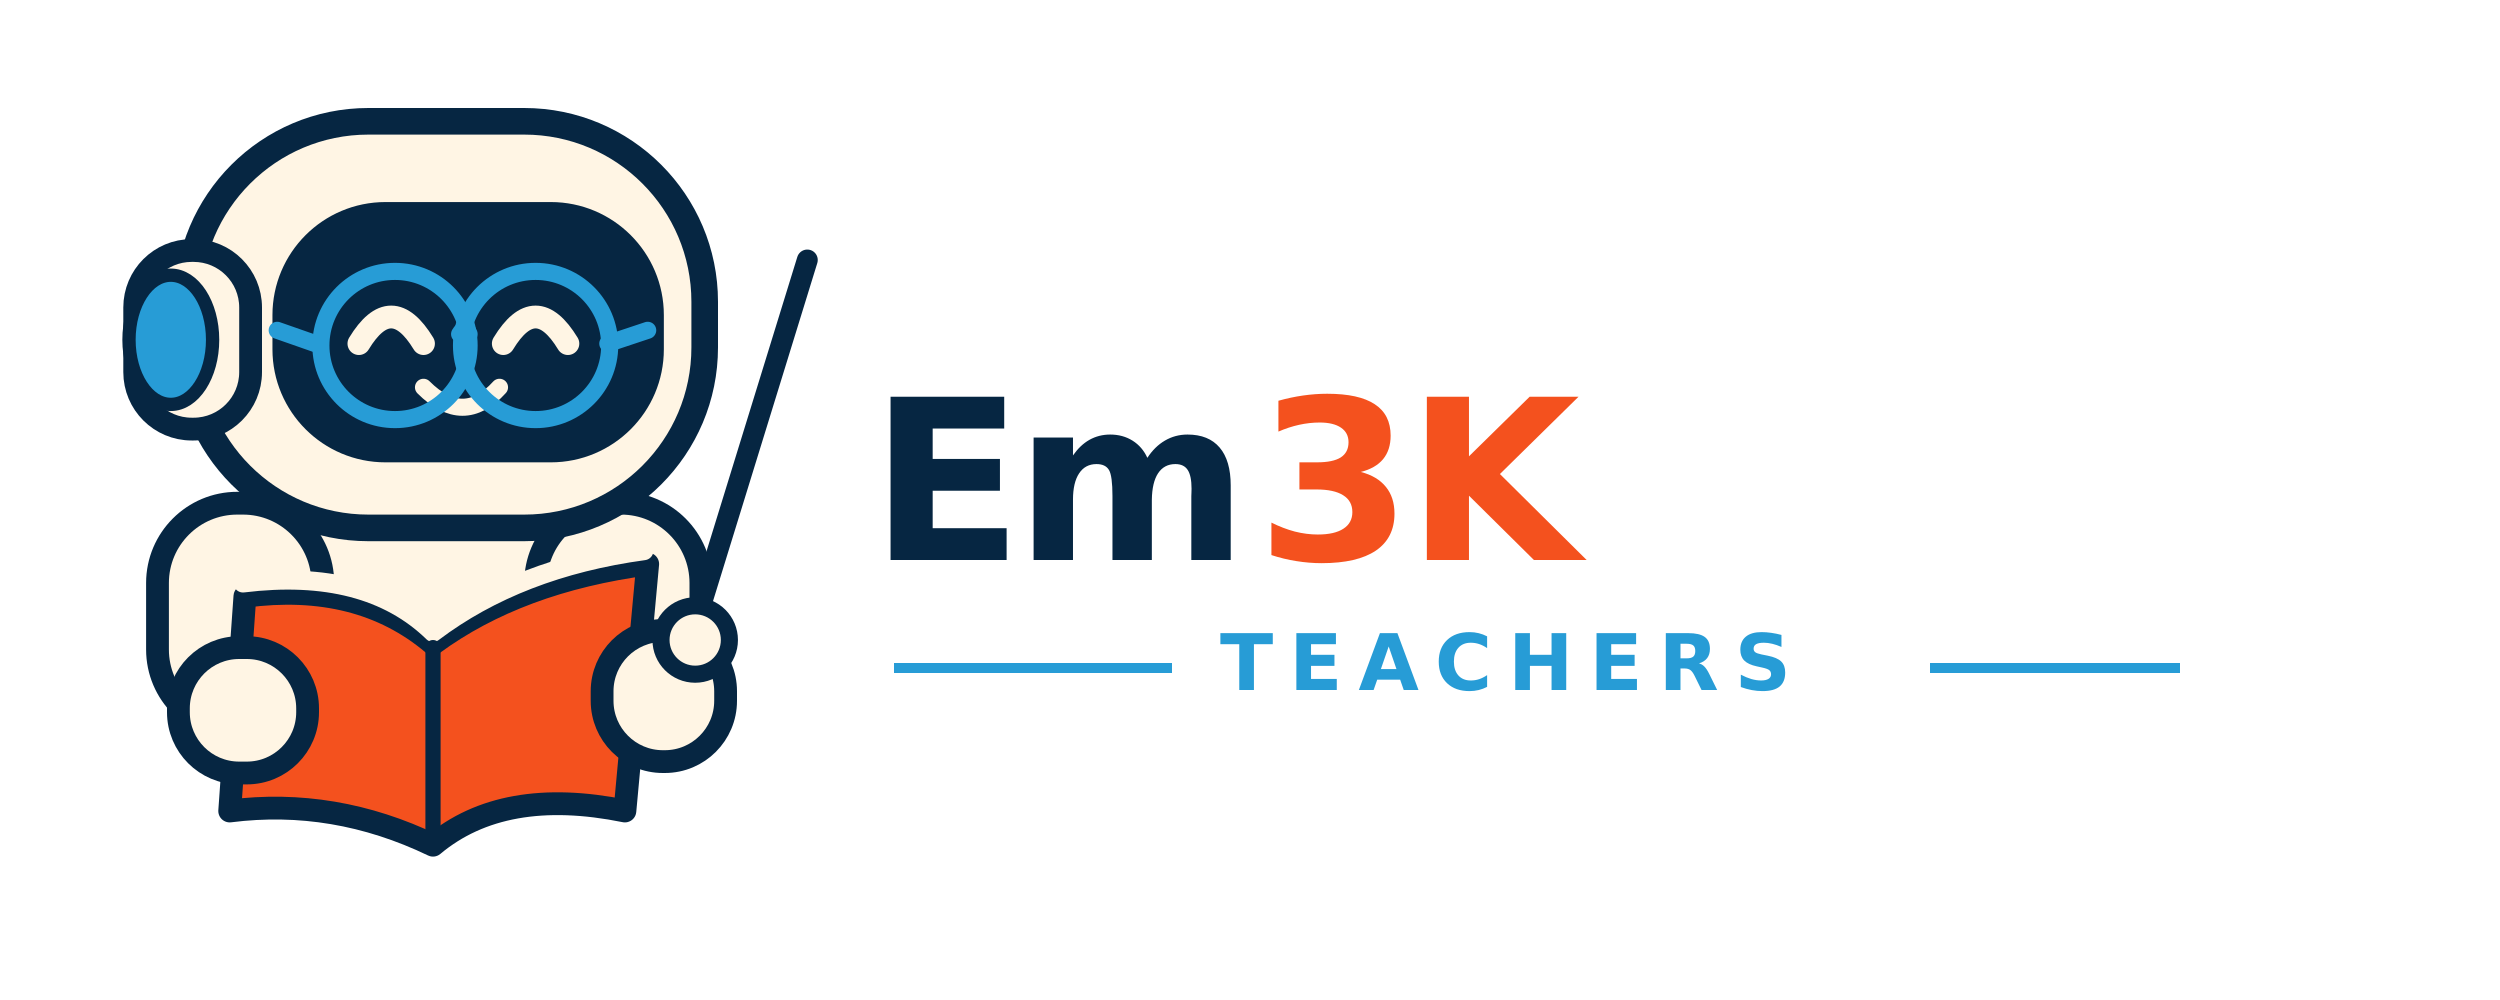
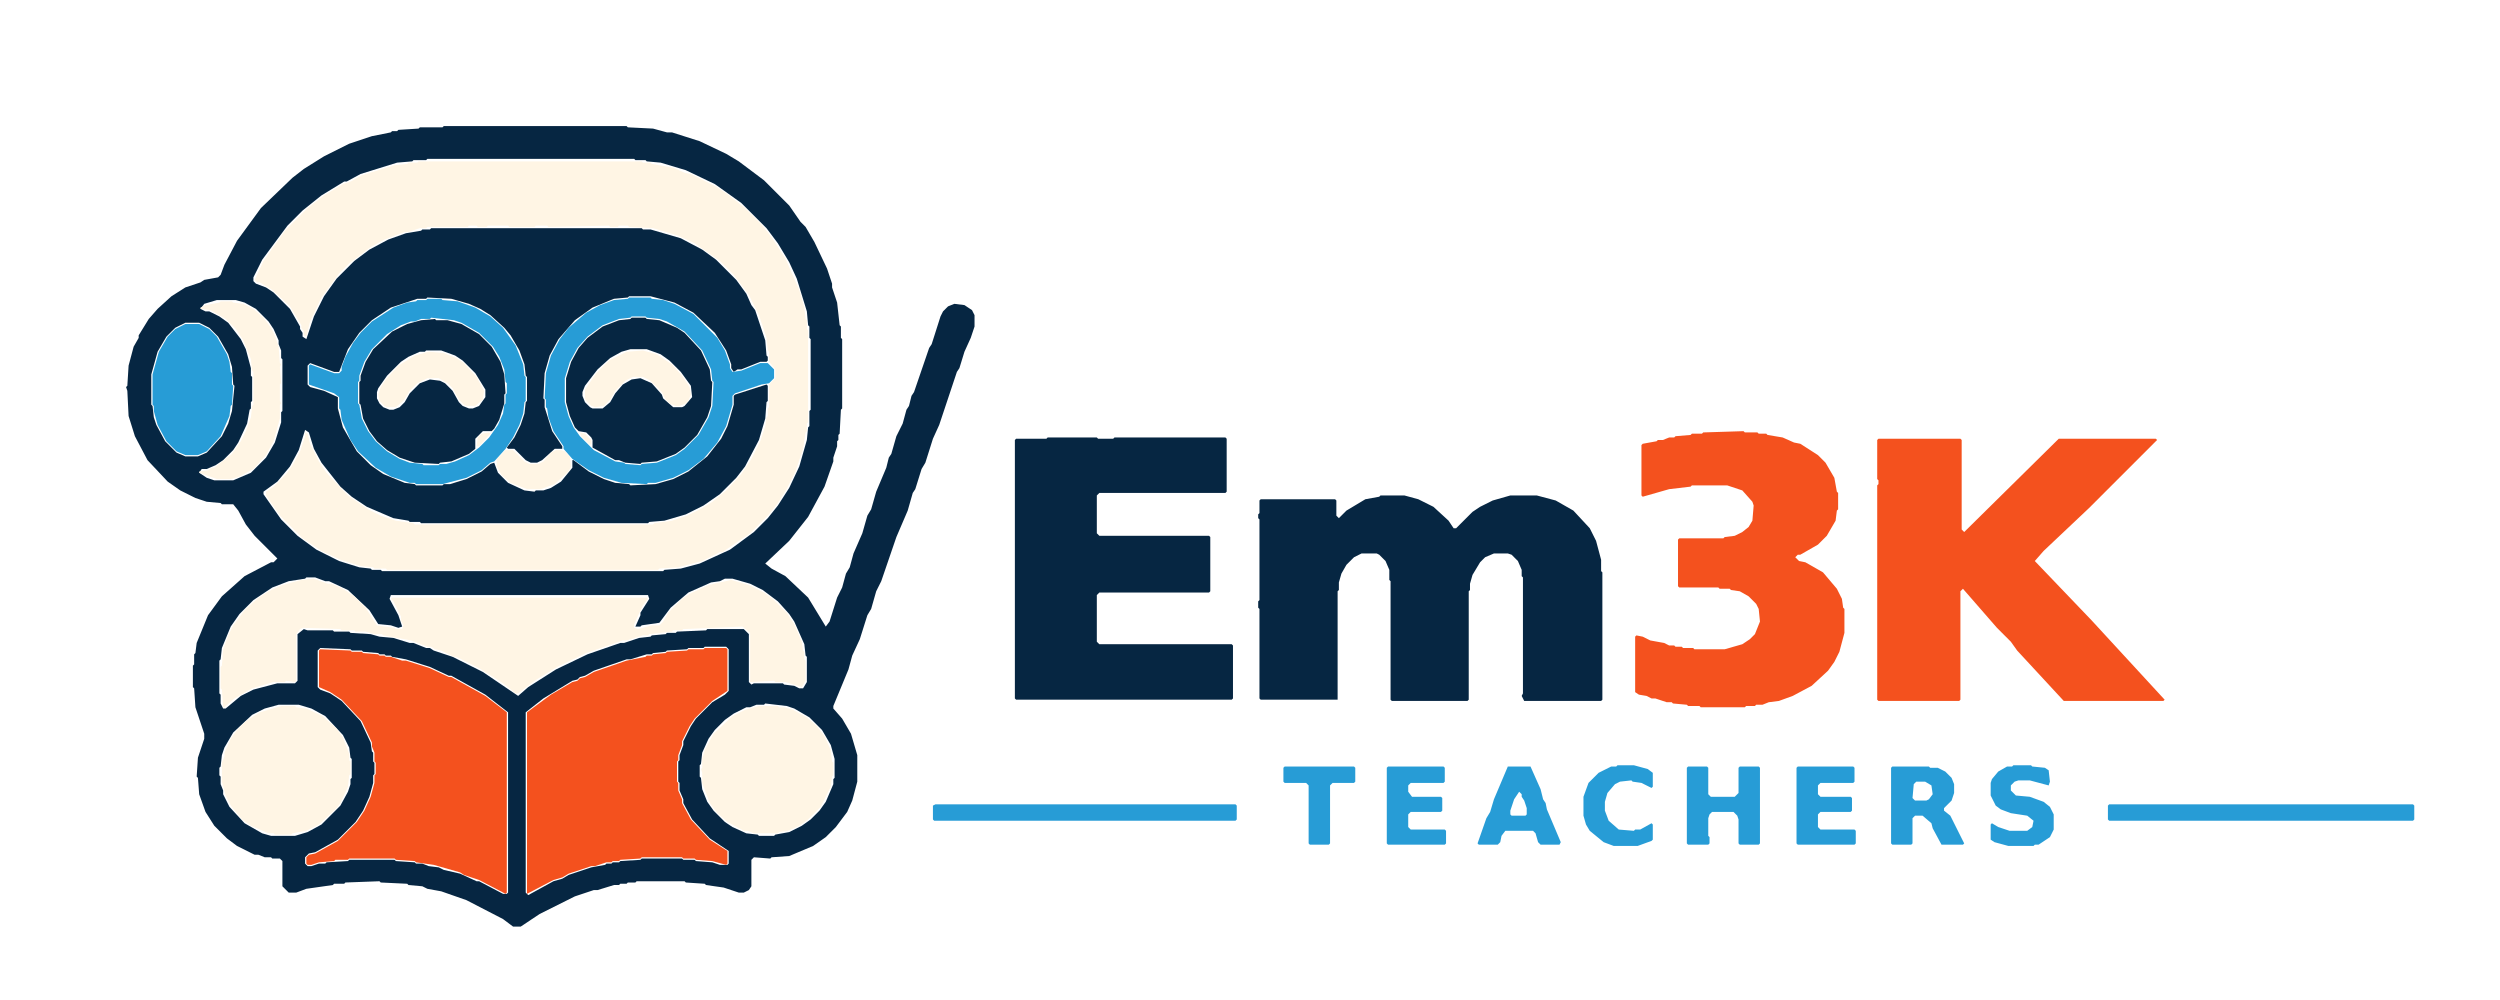
- <svg xmlns="http://www.w3.org/2000/svg" width="1250" height="500" viewBox="0 0 1250 500" role="img" version="1.1" id="svg16">
-   <defs id="defs16" />
-   <g transform="translate(36 35) scale(0.95)" id="g14">
-     <g stroke="#062642" stroke-linecap="round" stroke-linejoin="round" id="g7">
-       <rect x="83" y="211" width="205" height="159" rx="77" fill="#FFF5E4" stroke-width="13" id="rect1" />
-       <rect x="45" y="228" width="87" height="119" rx="42" fill="#FFF5E4" stroke-width="12" id="rect2" />
-       <rect x="244" y="228" width="87" height="119" rx="42" fill="#FFF5E4" stroke-width="12" id="rect3" />
-       <rect x="61" y="27" width="272" height="214" rx="95" fill="#FFF5E4" stroke-width="14" id="rect4" />
-       <rect x="33" y="95" width="61" height="94" rx="30" fill="#FFF5E4" stroke-width="12" id="rect5" />
-       <ellipse cx="52" cy="142" rx="22" ry="34" fill="#279CD6" stroke-width="7" id="ellipse5" />
-       <rect x="109" y="73" width="199" height="130" rx="56" fill="#062642" stroke="#062642" stroke-width="7" id="rect6" />
-       <path d="M151 144 Q168 116 185 144 M227 144 Q244 116 261 144" stroke="#FFF5E4" stroke-width="12" fill="none" id="path6" />
-       <path d="M185 167 Q206 188 225 167" stroke="#FFF5E4" stroke-width="9" fill="none" id="path7" />
-     </g>
-     <g stroke="#279CD6" stroke-width="9" fill="none" stroke-linecap="round" id="g8">
-       <circle cx="170" cy="145" r="39" id="circle7" />
-       <circle cx="244" cy="145" r="39" id="circle8" />
-       <path d="M209 139 Q207 134 204 139 M282 144 L303 137 M128 144 L108 137" id="path8" />
-     </g>
-     <g stroke="#062642" stroke-linejoin="round" stroke-linecap="round" id="g12">
-       <path d="M91 277 Q151 269 190 302 Q235 269 303 260 L291 390 Q227 377 190 408 Q138 383 83 390 Z" fill="#F4511E" stroke-width="12" id="path9" />
-       <path d="M90 270 Q155 262 190 296 Q235 262 301 253" fill="none" stroke="#FFF5E4" stroke-width="10" id="path10" />
-       <path d="M190 304 L190 403" stroke-width="8" fill="none" id="path11" />
-       <rect x="56" y="304" width="68" height="66" rx="32" fill="#FFF5E4" stroke-width="12" id="rect11" />
-       <rect x="279" y="295" width="65" height="69" rx="32" fill="#FFF5E4" stroke-width="12" id="rect12" />
-     </g>
-     <g stroke="#062642" stroke-linecap="round" id="g13">
-       <path d="M325 301 L387 100" stroke-width="11" id="path12" />
-       <circle cx="328" cy="300" r="18" fill="#FFF5E4" stroke-width="9" id="circle12" />
-     </g>
-   </g>
-   <path d="m 445.281,198.352 h 56.82 v 15.914 h -35.766 v 15.203 h 33.633 v 15.914 h -33.633 v 18.703 h 36.969 V 280 h -58.023 z m 128.398,30.57 q 3.719,-5.688 8.805,-8.641 5.141,-3.008 11.266,-3.008 10.555,0 16.078,6.508 5.523,6.508 5.523,18.922 V 280 h -19.688 v -31.938 q 0.055,-0.711 0.055,-1.477 0.055,-0.766 0.055,-2.188 0,-6.508 -1.914,-9.406 -1.914,-2.953 -6.18,-2.953 -5.578,0 -8.641,4.594 -3.008,4.594 -3.117,13.289 V 280 h -19.688 v -31.938 q 0,-10.172 -1.75,-13.07 -1.75,-2.953 -6.234,-2.953 -5.633,0 -8.695,4.648 -3.062,4.594 -3.062,13.18 V 280 h -19.688 v -61.25 h 19.688 v 8.969 q 3.609,-5.195 8.258,-7.82 4.703,-2.625 10.336,-2.625 6.344,0 11.211,3.062 4.867,3.062 7.383,8.586 z" id="text14" style="font-weight:bold;font-size:112px;font-family:'DejaVu Sans';letter-spacing:-4;fill:#062642" aria-label="Em" />
-   <path d="m 680.391,235.977 q 8.258,2.133 12.523,7.438 4.32,5.25 4.32,13.398 0,12.141 -9.297,18.484 -9.297,6.289 -27.125,6.289 -6.289,0 -12.633,-1.039 -6.289,-0.984 -12.469,-3.008 v -16.242 q 5.906,2.953 11.703,4.484 5.852,1.477 11.484,1.477 8.367,0 12.797,-2.898 4.484,-2.898 4.484,-8.312 0,-5.578 -4.594,-8.422 -4.539,-2.898 -13.453,-2.898 h -8.422 v -13.562 h 8.859 q 7.93,0 11.812,-2.461 3.883,-2.516 3.883,-7.602 0,-4.703 -3.773,-7.273 -3.773,-2.57 -10.664,-2.57 -5.086,0 -10.281,1.148 -5.195,1.148 -10.336,3.391 V 200.375 q 6.234,-1.75 12.359,-2.625 6.125,-0.875 12.031,-0.875 15.914,0 23.789,5.25 7.93,5.195 7.93,15.695 0,7.164 -3.773,11.758 -3.773,4.539 -11.156,6.398 z m 33.039,-37.625 h 21.055 v 29.805 l 30.352,-29.805 h 24.445 L 749.961,237.016 793.328,280 H 766.969 L 734.484,247.844 V 280 h -21.055 z" id="text15" style="font-weight:bold;font-size:112px;font-family:'DejaVu Sans';letter-spacing:-3;fill:#f4511e" aria-label="3K" />
-   <path d="M447 334 H586 M965 334 H1090" stroke="#279CD6" stroke-width="5" id="path15" />
-   <path d="m 610.19,316.569 h 26.203 v 5.542 h -9.426 V 345 h -7.332 v -22.89 h -9.445 z m 37.993,0 h 19.786 v 5.542 h -12.454 v 5.294 h 11.711 v 5.542 h -11.711 v 6.513 H 668.388 V 345 h -20.205 z m 51.894,23.251 H 688.613 L 686.804,345 h -7.37 l 10.531,-28.431 h 8.741 L 709.237,345 h -7.37 z m -9.636,-5.275 h 7.789 l -3.885,-11.312 z m 53.113,8.893 q -2.019,1.047 -4.208,1.581 -2.19,0.533 -4.57,0.533 -7.103,0 -11.254,-3.961 -4.151,-3.98 -4.151,-10.778 0,-6.817 4.151,-10.778 4.151,-3.98 11.254,-3.98 2.38,0 4.57,0.533 2.19,0.533 4.208,1.581 v 5.884 q -2.038,-1.39 -4.018,-2.038 -1.98,-0.647 -4.17,-0.647 -3.923,0 -6.17,2.514 -2.247,2.514 -2.247,6.932 0,4.399 2.247,6.913 2.247,2.514 6.17,2.514 2.19,0 4.17,-0.647 1.98,-0.647 4.018,-2.038 z m 14.075,-26.87 h 7.332 v 10.835 h 10.816 v -10.835 h 7.332 V 345 h -7.332 V 332.946 H 764.96 V 345 h -7.332 z m 40.64,0 h 19.786 v 5.542 h -12.454 v 5.294 h 11.711 v 5.542 H 805.6 v 6.513 h 12.873 V 345 h -20.205 z m 45.058,12.606 q 2.304,0 3.294,-0.857 1.009,-0.857 1.009,-2.818 0,-1.942 -1.009,-2.78 -0.99,-0.838 -3.294,-0.838 h -3.085 v 7.293 z m -3.085,5.065 V 345 h -7.332 v -28.431 h 11.197 q 5.618,0 8.227,1.885 2.628,1.885 2.628,5.96 0,2.818 -1.371,4.627 -1.352,1.809 -4.094,2.666 1.504,0.343 2.685,1.562 1.2,1.2 2.418,3.656 L 858.58,345 h -7.808 l -3.466,-7.065 q -1.047,-2.133 -2.133,-2.914 -1.066,-0.781 -2.856,-0.781 z m 50.485,-16.777 v 6.018 q -2.342,-1.047 -4.57,-1.581 -2.228,-0.533 -4.208,-0.533 -2.628,0 -3.885,0.724 -1.257,0.724 -1.257,2.247 0,1.143 0.838,1.79 0.857,0.628 3.085,1.085 l 3.123,0.628 q 4.742,0.952 6.741,2.895 2,1.942 2,5.522 0,4.704 -2.799,7.008 -2.78,2.285 -8.512,2.285 -2.704,0 -5.427,-0.514 -2.723,-0.514 -5.446,-1.523 v -6.189 q 2.723,1.447 5.256,2.19 2.552,0.724 4.913,0.724 2.399,0 3.675,-0.8 1.276,-0.8 1.276,-2.285 0,-1.333 -0.876,-2.057 -0.857,-0.724 -3.447,-1.295 l -2.837,-0.628 q -4.266,-0.914 -6.246,-2.914 -1.961,-2 -1.961,-5.389 0,-4.247 2.742,-6.532 2.742,-2.285 7.884,-2.285 2.342,0 4.818,0.362 2.476,0.343 5.123,1.047 z" id="text16" style="font-weight:bold;font-size:39px;font-family:'DejaVu Sans';letter-spacing:8;fill:#279cd6" aria-label="TEACHERS" />
+ <svg xmlns="http://www.w3.org/2000/svg" width="1983" height="793" viewBox="0 0 1983 793" role="img" aria-label="Em3K-Teachers">
+   <path fill="#062642" fill-rule="evenodd" d="M999,397 L999,407 L998,408 L998,411 L999,412 L999,476 L998,477 L998,482 L999,483 L999,554 L1000,555 L1061,555 L1061,469 L1062,468 L1062,462 L1064,455 L1068,448 L1074,442 L1080,439 L1092,439 L1094,440 L1099,445 L1102,452 L1102,460 L1103,461 L1103,555 L1104,556 L1164,556 L1165,555 L1165,469 L1166,468 L1166,463 L1168,456 L1174,446 L1178,442 L1185,439 L1196,439 L1199,440 L1204,445 L1207,452 L1207,457 L1208,458 L1208,550 L1207,552 L1209,556 L1270,556 L1271,555 L1271,454 L1270,453 L1270,444 L1266,429 L1261,419 L1248,405 L1234,397 L1219,393 L1198,393 L1184,397 L1174,402 L1168,406 L1155,419 L1153,419 L1149,413 L1137,402 L1125,396 L1114,393 L1095,393 L1094,394 L1083,396 L1068,405 L1062,411 L1060,409 L1060,397 L1059,396 L1000,396Z M806,348 L805,349 L805,554 L806,555 L977,555 L978,554 L978,512 L977,511 L872,511 L870,509 L870,472 L872,470 L959,470 L960,469 L960,426 L959,425 L872,425 L870,423 L870,393 L872,391 L972,391 L973,390 L973,348 L972,347 L884,347 L883,348 L871,348 L870,347 L831,347 L830,348Z M257,124 L241,134 L232,141 L207,165 L188,191 L178,210 L175,218 L173,220 L162,222 L159,224 L147,228 L136,235 L125,245 L118,253 L110,266 L110,268 L106,275 L102,290 L101,306 L100,307 L101,310 L102,330 L107,346 L117,365 L133,382 L143,389 L155,395 L164,398 L175,399 L176,400 L185,400 L189,405 L195,416 L202,425 L220,443 L217,446 L215,446 L194,457 L176,473 L165,488 L156,510 L155,518 L154,519 L154,527 L153,528 L153,545 L154,546 L155,561 L162,582 L162,586 L157,601 L156,616 L157,617 L158,630 L163,644 L170,655 L180,665 L188,671 L202,678 L205,678 L210,680 L215,680 L216,681 L222,681 L224,683 L224,703 L229,708 L235,708 L243,705 L264,702 L265,701 L273,701 L274,700 L301,699 L302,700 L323,701 L324,702 L335,703 L339,705 L350,707 L370,714 L399,729 L407,735 L413,735 L428,725 L456,711 L471,706 L474,706 L487,702 L491,702 L492,701 L497,701 L498,700 L504,700 L505,699 L543,699 L544,700 L559,701 L560,702 L574,704 L586,708 L590,708 L594,706 L596,703 L596,682 L598,680 L611,681 L612,680 L626,679 L645,671 L655,664 L663,656 L672,644 L676,635 L680,620 L680,599 L675,582 L668,570 L661,562 L661,560 L673,531 L676,520 L682,507 L688,488 L691,483 L695,469 L699,461 L711,426 L720,405 L724,391 L726,388 L731,372 L734,367 L740,348 L745,337 L759,295 L761,292 L765,279 L770,268 L773,259 L773,250 L771,246 L765,242 L757,241 L752,243 L748,247 L746,251 L739,273 L737,276 L725,311 L723,314 L721,322 L719,325 L716,336 L711,346 L707,360 L705,363 L703,371 L695,390 L691,404 L688,409 L684,423 L677,439 L674,450 L671,455 L668,466 L664,474 L658,493 L655,497 L641,474 L623,457 L612,451 L607,447 L626,429 L641,410 L654,386 L661,366 L661,363 L664,354 L664,350 L665,349 L665,345 L666,344 L667,325 L668,324 L668,269 L667,268 L667,259 L666,258 L664,240 L660,228 L660,225 L656,213 L646,192 L639,180 L635,176 L626,163 L606,143 L586,128 L576,122 L555,112 L533,105 L529,105 L518,102 L498,101 L497,100 L352,100 L351,101 L333,101 L332,102 L316,103 L315,104 L311,104 L310,105 L295,108 L277,114Z M221,559 L237,559 L247,562 L258,568 L272,583 L277,593 L278,601 L279,602 L279,617 L278,618 L278,622 L276,628 L270,639 L255,654 L244,660 L234,663 L215,663 L208,661 L194,653 L182,640 L177,630 L177,627 L175,622 L175,616 L174,615 L174,609 L175,608 L176,599 L178,593 L185,581 L200,567 L210,562Z M607,558 L624,560 L630,562 L642,569 L652,579 L659,591 L662,602 L662,617 L661,618 L661,622 L655,636 L650,643 L643,650 L636,655 L626,660 L615,662 L614,663 L602,663 L601,662 L592,661 L581,656 L575,652 L566,643 L561,636 L557,626 L556,617 L555,616 L555,607 L556,606 L557,597 L562,586 L567,579 L575,571 L582,566 L592,561 L595,561 L600,559 L606,559Z M254,514 L278,515 L279,516 L287,516 L288,517 L300,518 L301,519 L305,519 L306,520 L310,520 L311,521 L322,523 L341,529 L356,536 L358,536 L385,551 L403,565 L403,708 L402,709 L399,709 L380,699 L378,699 L365,693 L352,690 L348,688 L340,687 L335,685 L330,685 L329,684 L314,683 L313,682 L277,682 L276,683 L259,684 L258,685 L253,685 L247,687 L244,687 L242,685 L242,680 L245,677 L250,676 L268,666 L282,652 L288,643 L293,632 L296,621 L296,615 L297,614 L297,605 L296,604 L296,597 L295,596 L294,589 L286,572 L271,556 L262,550 L254,547 L252,545 L252,516Z M576,513 L578,515 L578,548 L575,551 L565,557 L552,570 L548,576 L542,588 L542,591 L539,599 L539,603 L538,604 L538,620 L539,621 L539,627 L542,634 L542,637 L549,650 L563,665 L578,675 L578,685 L577,686 L571,686 L565,684 L552,683 L551,682 L542,682 L541,681 L509,681 L508,682 L492,683 L491,684 L486,684 L485,685 L481,685 L480,686 L469,688 L451,694 L446,697 L439,699 L419,710 L417,708 L417,565 L431,554 L454,540 L458,539 L460,537 L464,536 L471,532 L497,523 L500,523 L513,519 L517,519 L518,518 L528,517 L529,516 L545,515 L546,514 L558,514 L559,513Z M174,524 L175,523 L176,514 L183,497 L190,487 L201,476 L216,466 L229,461 L242,459 L243,458 L250,458 L258,461 L261,461 L276,468 L293,484 L300,495 L310,496 L316,498 L319,497 L316,488 L309,475 L310,472 L514,472 L515,475 L508,486 L508,488 L504,497 L508,497 L509,496 L523,494 L532,482 L546,470 L564,462 L571,461 L575,459 L581,459 L595,463 L605,468 L617,477 L626,487 L630,493 L638,511 L639,520 L640,521 L640,541 L637,546 L634,546 L630,544 L622,543 L621,542 L598,542 L596,543 L594,541 L594,503 L590,499 L561,499 L560,500 L537,501 L536,502 L529,502 L528,503 L517,504 L516,505 L507,506 L495,510 L492,510 L466,519 L441,531 L419,545 L411,552 L383,533 L359,521 L344,516 L341,514 L338,514 L328,510 L325,510 L312,506 L301,505 L294,503 L278,502 L277,501 L265,501 L264,500 L244,500 L241,499 L236,503 L236,540 L234,542 L220,542 L201,547 L191,552 L179,562 L177,562 L175,558 L175,551 L174,550Z M147,256 L158,256 L166,260 L173,267 L181,281 L184,291 L185,305 L186,306 L184,326 L181,336 L176,346 L164,359 L157,362 L147,362 L140,359 L131,350 L124,337 L122,331 L121,322 L120,321 L120,297 L125,279 L132,267 L139,260Z M172,238 L187,238 L194,240 L203,245 L213,255 L217,261 L221,270 L221,273 L223,278 L223,284 L224,285 L224,326 L223,327 L223,335 L218,351 L211,363 L199,375 L185,381 L170,381 L164,379 L158,375 L160,372 L164,372 L171,369 L177,365 L185,357 L189,351 L196,336 L198,325 L199,324 L199,319 L200,318 L200,299 L199,298 L199,292 L195,277 L191,269 L181,256 L174,251 L166,247 L163,247 L159,245 L162,241Z M208,206 L228,179 L240,167 L255,155 L273,144 L275,144 L286,138 L315,129 L327,128 L328,127 L338,127 L339,126 L503,126 L504,127 L512,127 L513,128 L524,129 L544,135 L567,146 L588,161 L608,181 L617,193 L626,208 L632,221 L640,247 L641,258 L642,259 L642,268 L643,269 L643,325 L642,326 L642,338 L641,339 L640,349 L634,370 L626,387 L617,401 L609,411 L598,422 L579,436 L555,447 L540,451 L527,452 L526,453 L303,453 L302,452 L295,452 L294,451 L285,450 L269,445 L251,436 L236,425 L223,412 L209,392 L209,390 L220,382 L230,370 L237,357 L242,341 L245,343 L249,356 L255,367 L270,386 L279,394 L291,402 L312,411 L324,413 L325,414 L333,414 L334,415 L514,415 L515,414 L527,413 L544,408 L558,401 L571,392 L584,379 L591,370 L602,349 L607,332 L608,319 L609,318 L609,306 L608,305 L583,313 L582,314 L582,321 L577,338 L572,348 L561,362 L546,374 L534,380 L520,384 L500,385 L499,384 L488,383 L479,380 L467,374 L455,365 L454,365 L454,371 L445,382 L437,387 L431,389 L425,389 L424,390 L416,389 L403,383 L395,375 L392,367 L389,368 L382,374 L370,380 L357,384 L352,384 L351,385 L330,385 L329,384 L321,383 L304,376 L294,369 L283,358 L272,339 L268,324 L268,315 L257,310 L246,307 L244,305 L244,290 L246,288 L265,295 L269,295 L276,277 L285,264 L295,254 L310,244 L331,237 L338,237 L339,236 L358,237 L372,241 L381,245 L389,250 L400,260 L405,266 L412,278 L416,289 L417,298 L418,299 L418,318 L417,319 L416,328 L413,337 L408,347 L402,355 L403,356 L408,356 L417,365 L421,367 L426,367 L430,365 L440,356 L446,356 L446,354 L438,342 L432,323 L432,317 L431,316 L432,296 L436,282 L443,269 L456,254 L470,244 L487,237 L498,236 L499,235 L516,235 L535,240 L550,248 L567,264 L576,278 L580,289 L580,292 L582,295 L585,293 L588,293 L603,287 L608,287 L609,286 L609,283 L608,282 L607,270 L599,246 L596,242 L592,233 L584,222 L568,206 L557,198 L540,189 L516,182 L510,182 L509,181 L342,181 L341,182 L335,182 L334,183 L322,185 L308,190 L293,198 L281,207 L267,221 L257,235 L249,251 L243,269 L240,267 L240,264 L238,261 L238,259 L230,245 L217,232 L211,228 L203,225 L201,223 L201,220Z M355,254 L346,254 L345,253 L334,254 L323,257 L311,263 L296,277 L290,287 L286,298 L286,302 L285,303 L285,320 L286,321 L288,332 L293,342 L299,350 L307,357 L317,363 L329,367 L348,368 L349,367 L358,366 L372,360 L377,356 L377,348 L383,342 L390,342 L392,340 L396,333 L400,320 L400,313 L401,312 L400,297 L397,287 L390,275 L380,265 L366,257Z M299,311 L300,308 L307,298 L318,287 L324,283 L333,279 L337,279 L338,278 L350,278 L361,282 L367,286 L377,296 L385,309 L385,315 L380,322 L375,324 L372,324 L367,322 L364,319 L359,310 L353,304 L349,302 L341,301 L333,304 L325,312 L321,319 L317,323 L312,325 L309,325 L304,323 L301,320 L299,316Z M501,252 L500,253 L491,254 L478,259 L466,268 L459,276 L453,287 L449,300 L449,319 L452,330 L456,339 L459,342 L465,343 L469,347 L470,349 L470,355 L488,365 L491,365 L496,367 L508,368 L509,367 L521,366 L536,360 L543,355 L553,345 L561,331 L564,322 L565,303 L564,302 L563,293 L556,278 L543,264 L537,260 L523,254 L513,253 L512,252Z M462,311 L464,306 L474,293 L484,284 L493,279 L500,277 L513,277 L524,281 L531,286 L540,295 L548,306 L549,315 L543,322 L541,323 L534,323 L526,316 L525,313 L517,304 L508,300 L501,301 L494,305 L488,312 L484,319 L478,324 L470,324 L468,323 L464,319 L462,314Z" />
+   <path fill="#FFF5E4" fill-rule="evenodd" d="M602,560 L591,563 L581,568 L566,582 L559,595 L557,602 L557,609 L556,610 L557,613 L557,621 L563,637 L569,645 L577,652 L590,659 L593,659 L598,661 L617,661 L618,660 L625,659 L634,655 L641,650 L651,640 L659,624 L660,616 L661,615 L661,605 L660,604 L659,595 L654,584 L648,576 L640,569 L629,563 L622,561 L618,561 L617,560Z M223,560 L206,565 L195,572 L188,579 L183,586 L178,597 L178,600 L176,605 L176,620 L179,631 L183,639 L192,650 L199,655 L213,661 L217,661 L218,662 L231,662 L232,661 L243,659 L253,654 L267,641 L270,637 L276,624 L277,615 L278,614 L278,604 L277,603 L277,598 L272,585 L267,578 L256,568 L243,562 L235,561 L234,560Z M175,529 L175,546 L176,547 L177,561 L178,561 L186,554 L200,546 L217,541 L226,541 L227,540 L234,541 L235,540 L235,503 L238,499 L240,498 L270,499 L271,500 L281,500 L282,501 L290,501 L297,503 L303,503 L304,504 L326,508 L339,513 L342,513 L345,515 L350,516 L360,521 L362,521 L380,530 L399,542 L409,550 L411,550 L424,540 L442,529 L465,518 L494,508 L497,508 L510,504 L514,504 L515,503 L533,501 L534,500 L541,500 L542,499 L589,497 L595,502 L595,541 L614,540 L615,541 L623,541 L636,545 L639,540 L639,524 L638,523 L638,517 L637,516 L636,509 L630,495 L624,486 L613,475 L606,470 L594,464 L580,460 L562,464 L547,471 L541,475 L530,486 L526,493 L523,496 L517,496 L506,499 L503,498 L503,495 L510,480 L514,475 L513,474 L311,474 L310,475 L312,477 L318,489 L318,492 L320,496 L319,499 L314,499 L313,498 L299,496 L290,482 L281,473 L272,467 L263,463 L260,463 L249,459 L239,460 L224,464 L213,469 L204,475 L194,484 L185,496 L181,504 L177,515 L176,528Z M394,364 L394,370 L398,377 L405,383 L418,388 L429,388 L440,384 L451,374 L453,370 L452,362 L448,358 L445,357 L441,357 L437,359 L431,366 L427,368 L420,368 L416,366 L407,357 L401,357Z M460,343 L461,346 L468,353 L469,352 L469,349 L464,344Z M389,344 L388,343 L382,344 L379,347 L378,354 L380,354Z M300,313 L301,318 L305,322 L307,323 L314,323 L320,318 L325,310 L331,304 L339,300 L348,300 L355,304 L359,308 L364,317 L368,321 L370,322 L377,322 L383,317 L384,310 L378,299 L368,288 L362,284 L352,280 L340,279 L329,282 L316,290 L306,301 L302,307Z M464,309 L464,316 L465,318 L469,322 L472,323 L479,322 L484,317 L488,310 L496,302 L502,299 L510,299 L516,302 L525,311 L528,317 L531,320 L536,322 L539,322 L544,320 L546,318 L548,313 L547,307 L541,298 L533,289 L521,281 L510,278 L497,279 L483,286 L473,296Z M175,239 L174,240 L163,242 L159,244 L159,245 L167,246 L179,253 L187,261 L193,270 L199,285 L200,294 L201,295 L201,321 L200,322 L199,331 L195,342 L191,350 L184,360 L170,371 L168,371 L165,373 L158,374 L158,375 L172,380 L183,380 L190,378 L201,372 L211,361 L217,350 L222,332 L222,321 L223,320 L222,318 L222,305 L223,304 L222,291 L223,289 L222,288 L221,275 L218,266 L215,260 L209,252 L201,245 L193,241 L185,240 L184,239Z M209,207 L202,222 L204,224 L206,224 L216,230 L230,243 L239,258 L239,260 L241,263 L241,266 L243,267 L246,255 L255,236 L269,217 L277,209 L294,196 L305,190 L321,184 L324,184 L333,181 L338,181 L339,180 L371,180 L372,179 L378,179 L379,180 L386,180 L387,179 L403,179 L404,180 L424,180 L425,179 L434,179 L435,180 L483,179 L484,180 L490,180 L491,179 L498,179 L499,180 L518,181 L538,187 L551,193 L571,207 L582,218 L594,234 L602,250 L608,268 L609,278 L610,279 L610,287 L615,293 L615,300 L610,305 L610,323 L609,324 L609,330 L608,331 L607,338 L603,350 L596,364 L588,376 L576,389 L565,398 L557,403 L545,409 L533,413 L519,415 L518,416 L329,416 L328,415 L314,413 L302,409 L292,404 L276,393 L259,375 L253,366 L246,352 L244,344 L242,343 L242,346 L238,358 L232,369 L227,376 L217,386 L211,390 L211,393 L222,409 L240,427 L255,437 L270,444 L286,449 L296,450 L297,451 L306,451 L307,452 L522,452 L523,451 L538,450 L557,445 L571,438 L573,438 L595,423 L610,408 L617,399 L624,388 L631,374 L637,356 L639,343 L640,342 L640,336 L641,335 L641,262 L640,261 L640,254 L639,253 L638,244 L634,230 L623,205 L612,188 L604,178 L591,165 L577,154 L568,148 L548,138 L543,137 L534,133 L517,130 L516,129 L510,129 L509,128 L332,128 L331,129 L324,129 L323,130 L313,131 L287,139 L278,144 L272,146 L257,155 L244,165 L226,183Z" />
+   <path fill="#F4511E" fill-rule="evenodd" d="M254,515 L253,516 L253,545 L262,549 L271,555 L287,572 L295,589 L295,592 L297,597 L297,604 L298,605 L298,614 L297,615 L297,621 L294,632 L289,643 L283,652 L268,667 L250,677 L245,678 L243,680 L243,685 L244,686 L247,686 L253,684 L265,683 L266,682 L276,682 L277,681 L313,681 L314,682 L329,683 L330,684 L344,686 L365,692 L368,694 L380,698 L401,709 L402,708 L402,565 L385,552 L358,537 L356,537 L341,530 L322,524 L319,524 L310,521 L306,521 L305,520 L301,520 L300,519 L288,518 L287,517 L279,517 L278,516Z M576,514 L559,514 L558,515 L546,515 L545,516 L529,517 L528,518 L518,519 L517,520 L513,520 L512,521 L497,524 L471,533 L464,537 L460,538 L458,540 L454,541 L437,551 L418,565 L418,709 L439,698 L446,696 L451,693 L469,687 L472,687 L481,684 L485,684 L486,683 L491,683 L492,682 L508,681 L509,680 L541,680 L542,681 L551,681 L552,682 L565,683 L576,686 L577,685 L577,675 L563,666 L548,650 L541,637 L541,634 L538,627 L538,621 L537,620 L537,604 L538,603 L538,599 L541,591 L541,588 L547,576 L551,570 L565,556 L577,548 L577,515Z M1489,349 L1489,380 L1490,381 L1490,384 L1489,385 L1489,555 L1490,556 L1554,556 L1555,555 L1555,469 L1557,467 L1584,498 L1595,509 L1600,516 L1637,556 L1716,556 L1717,555 L1659,492 L1614,445 L1621,437 L1657,403 L1711,349 L1710,348 L1633,348 L1558,422 L1556,420 L1556,349 L1555,348 L1490,348Z M1303,352 L1302,353 L1302,393 L1303,394 L1324,388 L1341,386 L1342,385 L1370,385 L1382,389 L1390,398 L1391,401 L1390,413 L1387,418 L1382,422 L1376,425 L1368,426 L1367,427 L1332,427 L1331,428 L1331,465 L1332,466 L1363,466 L1364,467 L1372,467 L1373,468 L1380,469 L1387,473 L1393,479 L1395,483 L1396,493 L1392,503 L1388,507 L1382,511 L1368,515 L1344,515 L1343,514 L1335,514 L1334,513 L1329,513 L1328,512 L1324,512 L1320,510 L1309,508 L1303,505 L1298,504 L1297,505 L1297,549 L1300,551 L1306,552 L1310,554 L1313,554 L1322,557 L1326,557 L1327,558 L1338,559 L1339,560 L1348,560 L1349,561 L1384,561 L1385,560 L1392,560 L1393,559 L1398,559 L1403,557 L1411,556 L1422,552 L1437,544 L1450,532 L1455,525 L1459,517 L1463,502 L1463,483 L1462,482 L1461,475 L1457,467 L1446,454 L1432,446 L1427,445 L1424,442 L1426,440 L1428,440 L1442,432 L1449,425 L1456,413 L1457,405 L1458,404 L1458,391 L1457,390 L1455,379 L1448,367 L1442,361 L1428,352 L1423,351 L1414,347 L1402,345 L1401,344 L1395,344 L1394,343 L1384,343 L1383,342 L1351,343 L1350,344 L1342,344 L1341,345 L1329,346 L1328,347 L1324,347 L1319,349 L1315,349 L1314,350Z" />
+   <path fill="#279CD6" fill-rule="evenodd" d="M1672,639 L1672,650 L1673,651 L1914,651 L1915,650 L1915,639 L1914,638 L1673,638Z M740,639 L740,650 L741,651 L980,651 L981,650 L981,639 L980,638 L742,638Z M1501,608 L1500,609 L1500,669 L1501,670 L1516,670 L1517,669 L1517,649 L1519,647 L1525,647 L1532,653 L1533,657 L1540,670 L1557,670 L1558,669 L1547,647 L1542,643 L1542,641 L1548,635 L1550,629 L1550,622 L1548,617 L1543,612 L1537,609 L1531,609 L1530,608Z M1520,620 L1527,620 L1532,623 L1533,630 L1530,634 L1528,635 L1519,635 L1517,633 L1518,622Z M1426,608 L1425,609 L1425,669 L1426,670 L1471,670 L1472,669 L1472,659 L1471,658 L1444,658 L1442,656 L1442,646 L1444,644 L1468,644 L1469,643 L1469,633 L1468,632 L1444,632 L1442,630 L1442,623 L1444,621 L1470,621 L1471,620 L1471,609 L1470,608Z M1339,608 L1338,609 L1338,669 L1339,670 L1355,670 L1356,669 L1356,664 L1355,663 L1355,649 L1356,646 L1358,644 L1375,644 L1378,647 L1379,650 L1379,669 L1380,670 L1395,670 L1396,669 L1396,609 L1395,608 L1380,608 L1379,609 L1379,629 L1376,632 L1357,632 L1355,630 L1355,609 L1354,608Z M1196,608 L1185,634 L1182,644 L1179,649 L1172,669 L1173,670 L1188,670 L1190,668 L1191,663 L1194,659 L1216,659 L1218,661 L1220,668 L1222,670 L1237,670 L1238,668 L1227,642 L1226,637 L1224,634 L1222,626 L1214,608Z M1205,628 L1207,630 L1207,632 L1209,635 L1211,641 L1211,646 L1210,647 L1199,647 L1198,646 L1198,643 L1201,634Z M1101,608 L1100,609 L1100,669 L1101,670 L1146,670 L1147,669 L1147,659 L1146,658 L1119,658 L1117,656 L1117,646 L1119,644 L1143,644 L1144,643 L1144,633 L1143,632 L1120,632 L1117,628 L1117,623 L1119,621 L1145,621 L1146,620 L1146,609 L1145,608Z M1019,608 L1018,609 L1018,620 L1019,621 L1036,621 L1038,623 L1038,669 L1039,670 L1054,670 L1055,669 L1055,623 L1057,621 L1074,621 L1075,620 L1075,609 L1074,608Z M1592,608 L1585,612 L1580,618 L1579,621 L1579,631 L1583,639 L1587,642 L1595,645 L1608,647 L1613,651 L1612,656 L1608,659 L1594,659 L1585,656 L1580,653 L1579,654 L1579,666 L1582,668 L1593,671 L1613,671 L1614,670 L1617,670 L1626,664 L1629,658 L1629,646 L1626,640 L1621,636 L1610,632 L1599,631 L1595,627 L1595,623 L1598,620 L1601,619 L1610,619 L1625,623 L1626,620 L1625,611 L1622,609 L1612,608 L1611,607 L1597,607 L1596,608Z M1268,613 L1260,621 L1256,632 L1256,647 L1258,654 L1261,659 L1272,668 L1280,671 L1299,671 L1310,667 L1311,666 L1311,654 L1310,653 L1301,658 L1297,658 L1296,659 L1284,658 L1276,651 L1273,643 L1273,636 L1275,629 L1281,622 L1285,620 L1294,619 L1295,620 L1302,621 L1310,625 L1311,624 L1311,613 L1307,610 L1296,607 L1283,607 L1282,608 L1278,608Z M147,257 L139,261 L133,267 L126,279 L121,297 L121,321 L122,322 L122,326 L125,337 L132,350 L140,358 L147,361 L157,361 L164,358 L175,346 L182,330 L183,322 L184,321 L185,306 L184,305 L184,296 L183,295 L182,287 L180,281 L172,267 L166,261 L158,257Z M339,237 L338,238 L331,238 L330,239 L323,240 L312,244 L295,255 L286,264 L280,272 L274,283 L271,291 L271,294 L269,296 L265,296 L246,289 L245,290 L245,305 L265,312 L269,315 L269,324 L270,325 L271,333 L278,349 L284,358 L298,371 L310,378 L325,383 L329,383 L330,384 L351,384 L370,379 L382,373 L389,367 L392,366 L401,356 L407,347 L412,337 L415,328 L416,319 L417,318 L417,299 L416,298 L415,289 L409,274 L399,260 L389,251 L377,244 L363,239 L351,238 L350,237Z M342,252 L360,254 L366,256 L380,264 L391,275 L396,283 L400,293 L401,303 L402,304 L402,312 L401,313 L401,320 L400,321 L399,328 L395,337 L388,347 L380,355 L372,361 L361,366 L354,368 L349,368 L348,369 L336,369 L335,368 L325,367 L317,364 L307,358 L298,350 L292,342 L287,332 L285,321 L284,320 L284,303 L285,302 L285,298 L289,287 L295,277 L307,265 L318,258 L326,255 L329,255 L334,253 L341,253Z M499,236 L498,237 L487,238 L476,242 L465,248 L451,260 L444,269 L437,282 L433,296 L432,316 L433,317 L433,323 L434,324 L435,331 L439,342 L447,354 L447,356 L454,364 L467,373 L479,379 L493,383 L513,384 L514,383 L520,383 L534,379 L546,373 L558,364 L569,351 L576,338 L581,321 L581,314 L583,312 L604,305 L610,304 L614,300 L614,293 L609,288 L603,288 L588,294 L581,295 L579,292 L579,289 L575,278 L569,268 L550,249 L535,241 L526,238 L517,237 L516,236Z M501,251 L512,251 L513,252 L523,253 L529,255 L543,263 L557,278 L564,293 L565,302 L566,303 L565,322 L562,331 L554,345 L543,356 L536,361 L521,367 L509,368 L508,369 L496,368 L495,367 L488,366 L471,357 L460,346 L455,339 L451,330 L448,319 L448,300 L452,287 L458,276 L466,267 L478,258 L491,253 L500,252Z" />
</svg>
